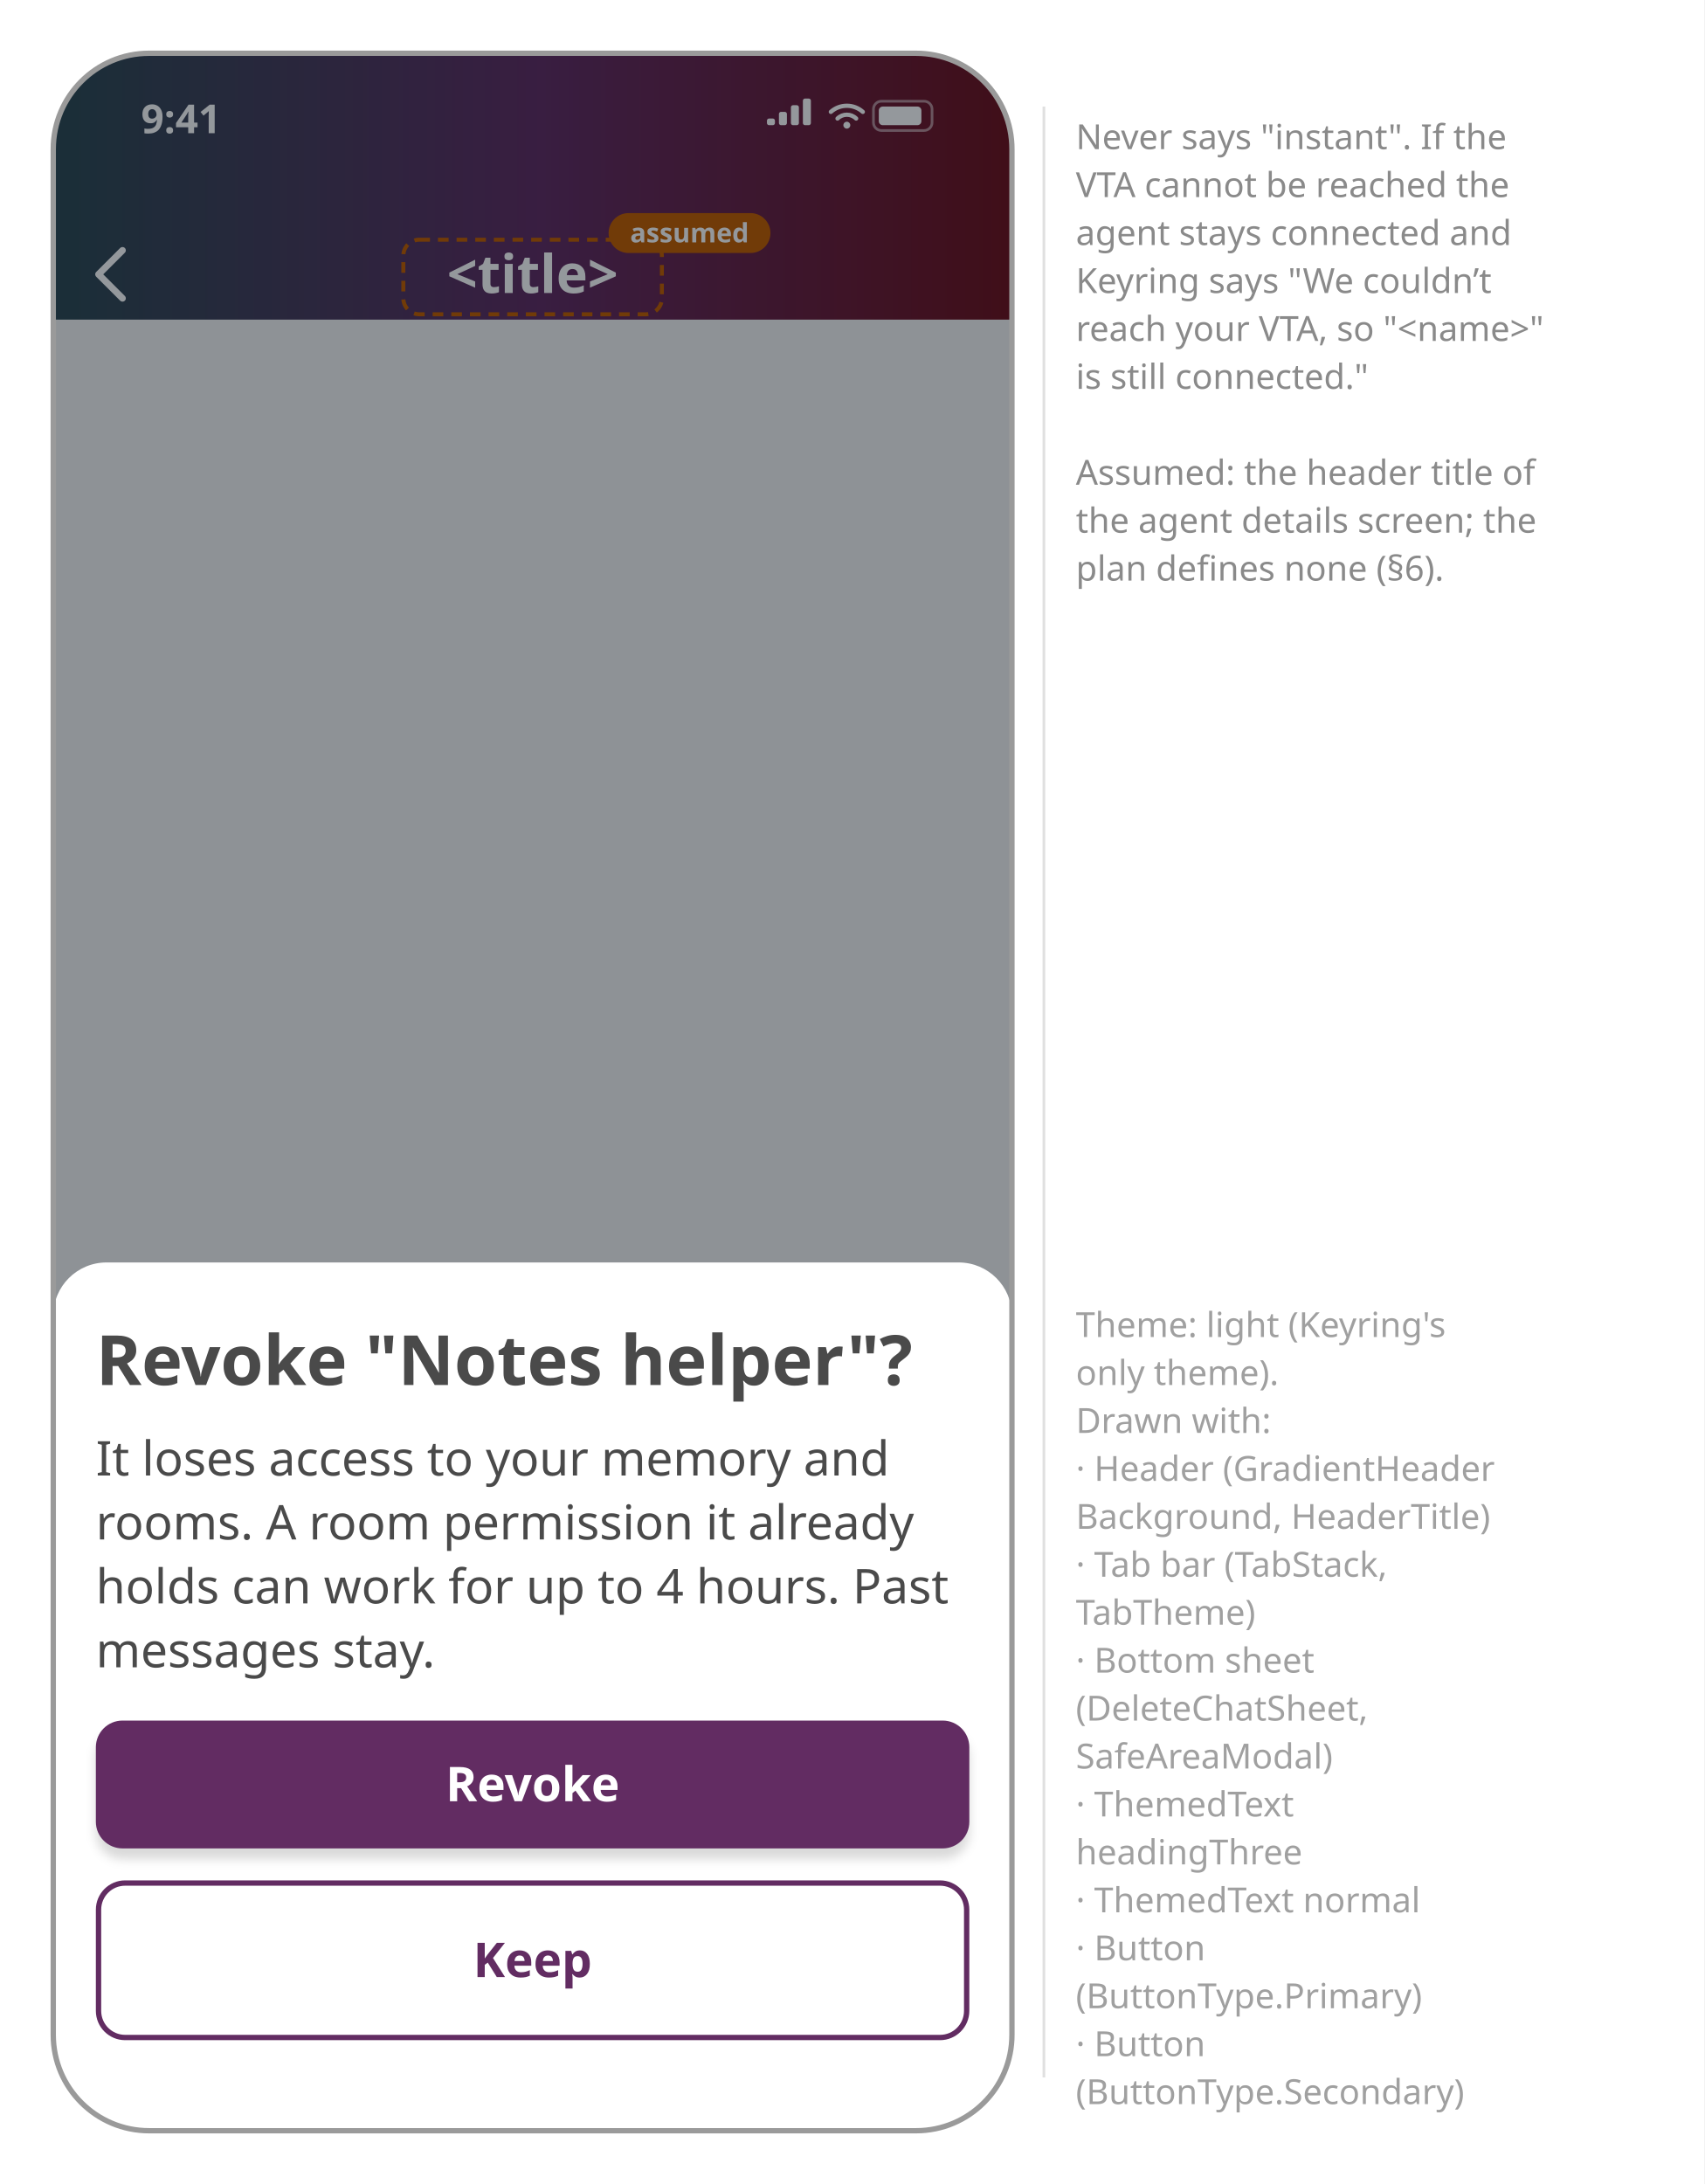
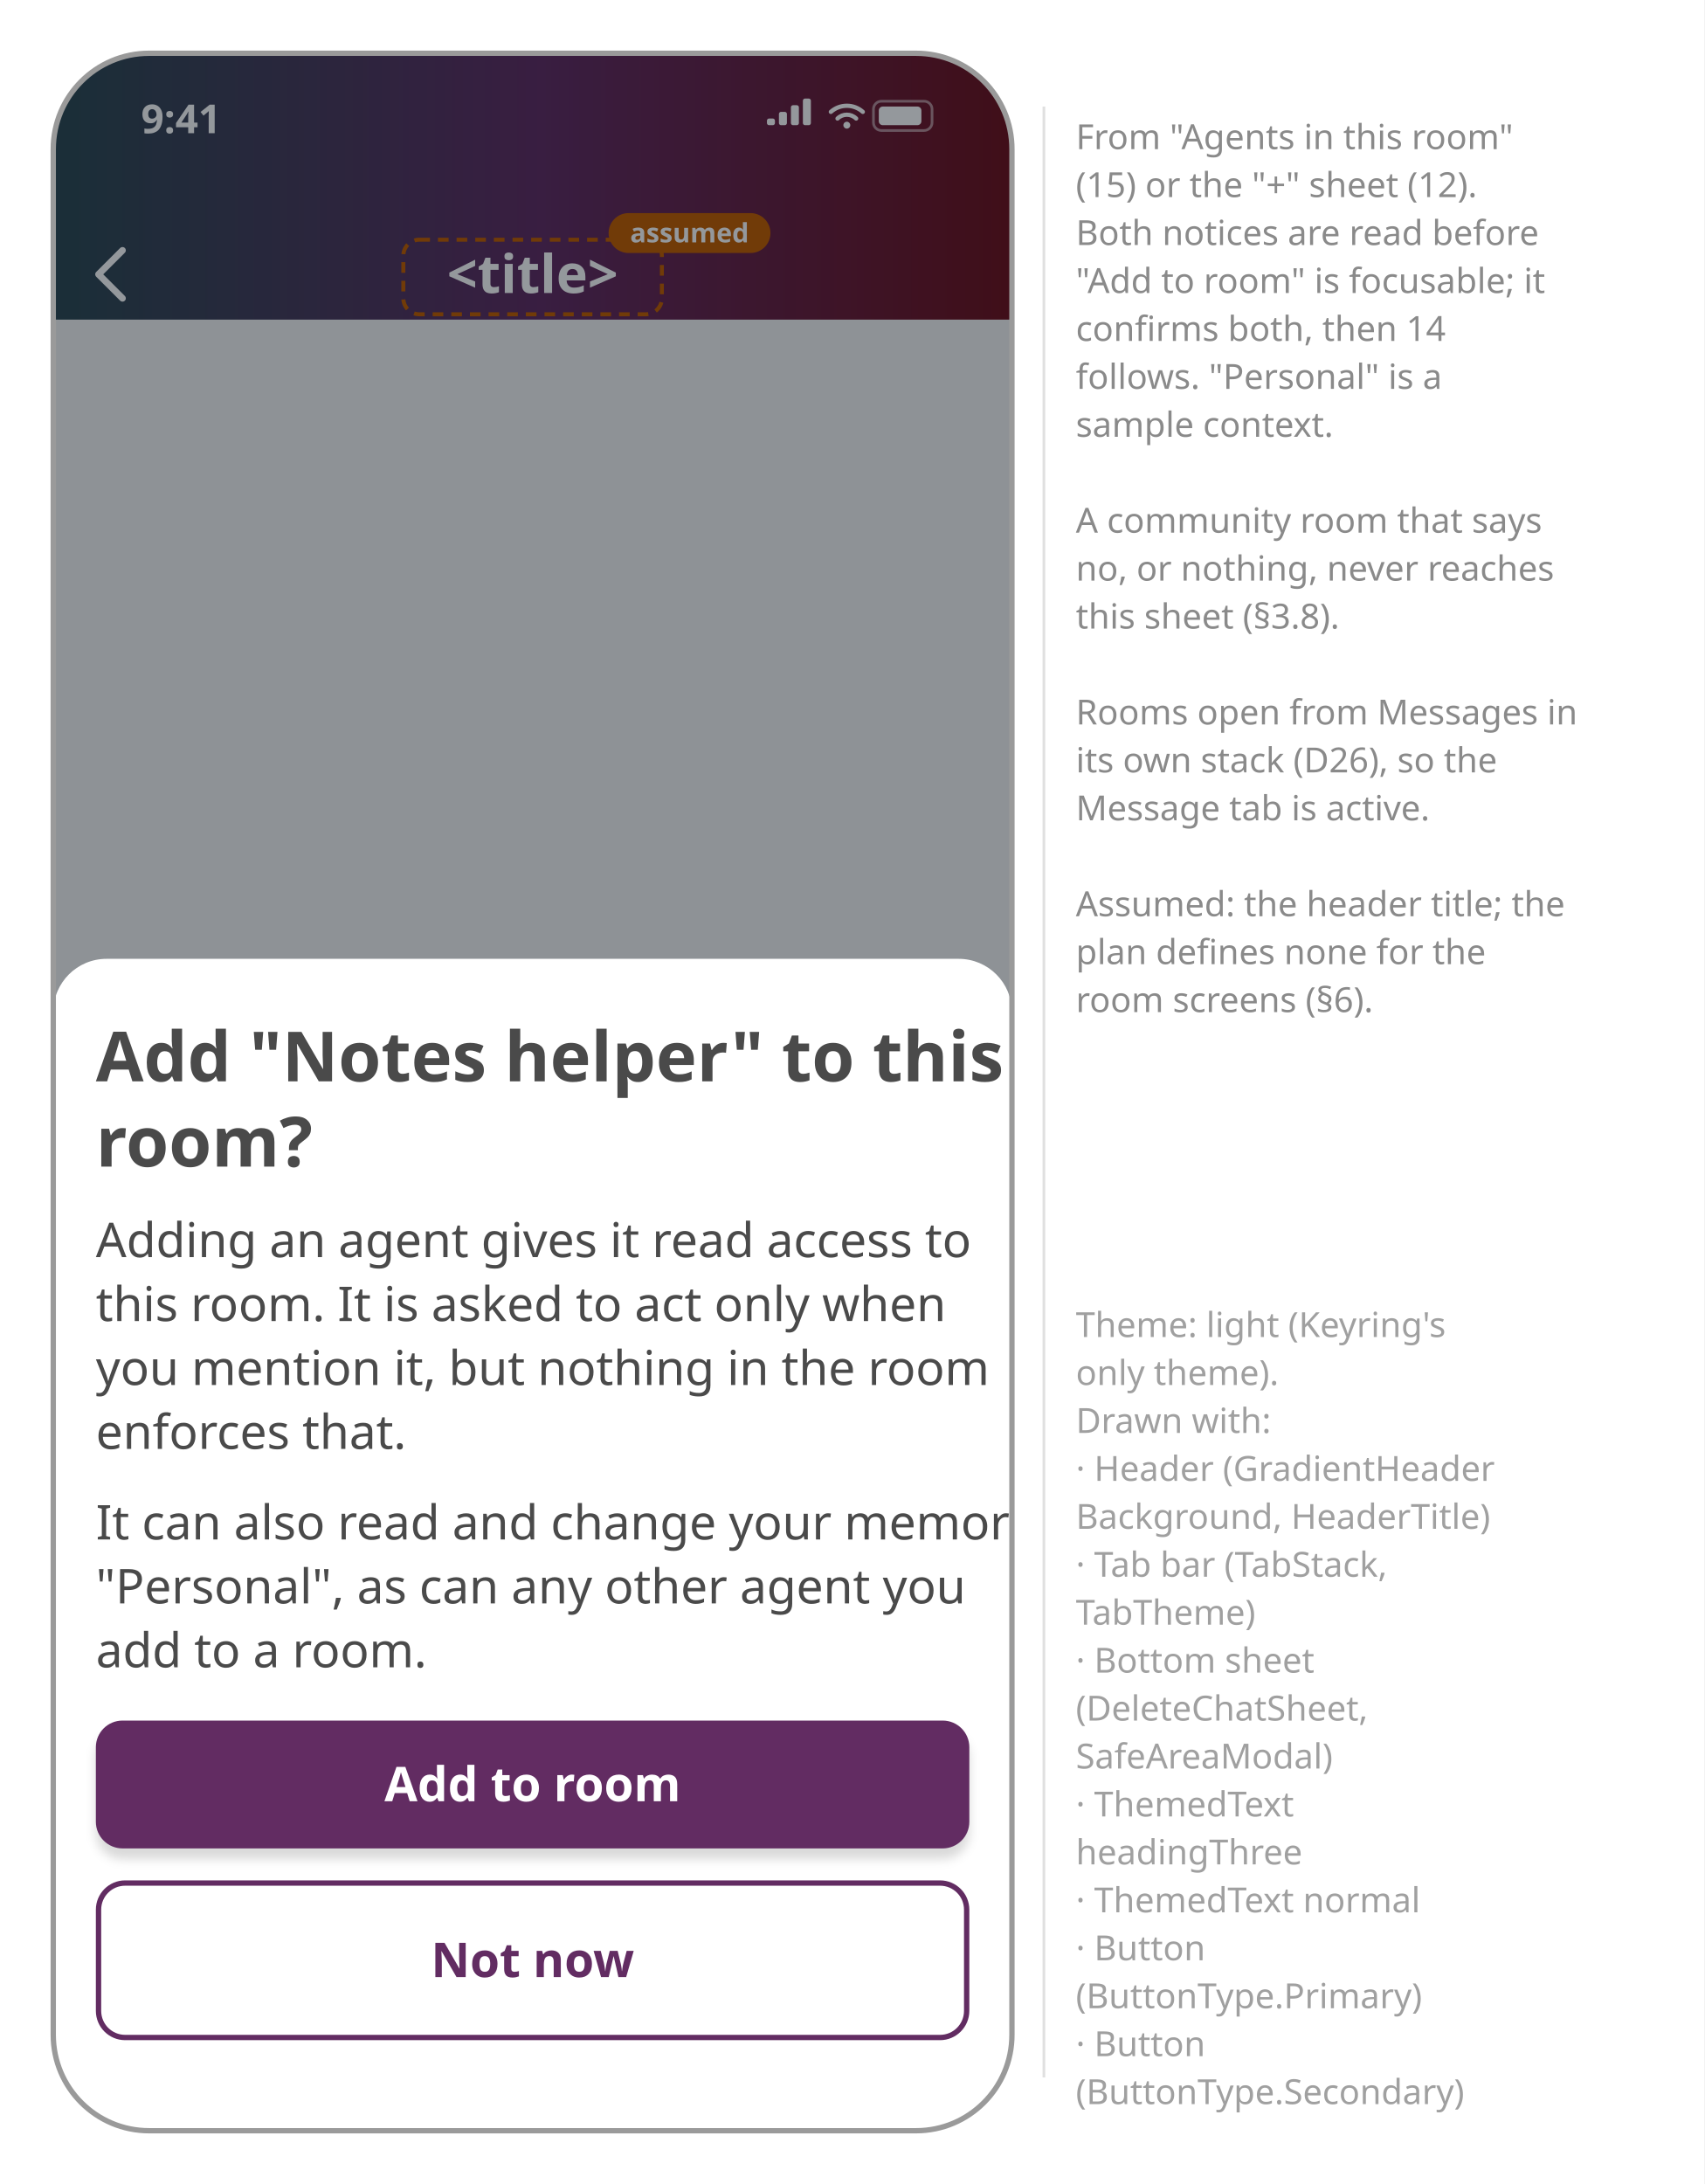
<svg xmlns="http://www.w3.org/2000/svg" width="640" height="820" viewBox="0 0 640 820" font-family="'Source Sans 3', 'SourceSans3-Regular', system-ui, sans-serif">
  <defs>
    <linearGradient id="kr-header" x1="0" y1="0" x2="1" y2="0">
      <stop offset="0.01" stop-color="#2E4953" />
      <stop offset="0.51" stop-color="#622C62" />
      <stop offset="1" stop-color="#6E121D" />
    </linearGradient>
    <filter id="kr-card-shadow" x="-10%" y="-30%" width="120%" height="160%">
      <feGaussianBlur stdDeviation="2" />
    </filter>
    <filter id="kr-button-shadow" x="-10%" y="-30%" width="120%" height="160%">
      <feGaussianBlur stdDeviation="2" />
    </filter>
    <clipPath id="kr-phone">
      <rect x="20" y="20" width="360" height="780" rx="36" />
    </clipPath>
  </defs>
  <rect width="640" height="820" fill="#FFFFFF" />
  <g clip-path="url(#kr-phone)">
    <rect x="20" y="20" width="360" height="780" fill="#F5F5F5" />
    <rect x="20" y="20" width="360" height="100" fill="url(#kr-header)" />
    <text x="68" y="50" font-family="system-ui, sans-serif" font-size="15" font-weight="600" fill="#FFFFFF" text-anchor="middle">9:41</text>
    <g fill="#FFFFFF">
      <rect x="288" y="44.5" width="3" height="2.5" rx="0.8" />
      <rect x="292.5" y="42" width="3" height="5" rx="0.8" />
      <rect x="297" y="39.5" width="3" height="7.5" rx="0.8" />
      <rect x="301.5" y="37" width="3" height="10" rx="0.8" />
    </g>
    <path d="M312 42 a9 9 0 0 1 12 0 M314.5 44.5 a5 5 0 0 1 7 0" fill="none" stroke="#FFFFFF" stroke-width="1.6" stroke-linecap="round" />
    <circle cx="318" cy="47" r="1.3" fill="#FFFFFF" />
    <rect x="328" y="38" width="22" height="11" rx="3" fill="none" stroke="#FFFFFF" stroke-opacity="0.5" />
    <rect x="330" y="40" width="16" height="7" rx="1.5" fill="#FFFFFF" />
    <path d="M46 94 l-9 9 l9 9" fill="none" stroke="#FFFFFF" stroke-width="2.5" stroke-linecap="round" stroke-linejoin="round" />
    <text x="200" y="110" font-family="system-ui, sans-serif" font-size="20" font-weight="700" fill="#FFFFFF" text-anchor="middle">&lt;title&gt;</text>
    <rect x="151.459" y="90" width="97.081" height="28" rx="6" fill="none" stroke="#C25E00" stroke-width="1.5" stroke-dasharray="4 3" />
    <rect x="228.541" y="80" width="60.778" height="15" rx="7.5" fill="#C25E00" />
    <text x="258.93" y="91" font-family="system-ui, sans-serif" font-size="10" font-weight="700" fill="#FFFFFF" text-anchor="middle">assumed</text>
    <rect x="20" y="711" width="360" height="89" fill="#010B13" />
    <g fill="none" stroke="#666666" stroke-width="1.7" stroke-linecap="round" stroke-linejoin="round">
      <circle cx="47" cy="726" r="4" />
      <path d="M40 739 a7 6 0 0 1 14 0" />
      <path d="M52 720 a4 4 0 1 1 1 7.6 M56 731 a6 6 0 0 1 4 6" />
    </g>
    <text x="50" y="757" font-size="10.7" fill="#666666" text-anchor="middle">Contacts</text>
-     <g fill="none" stroke="#666666" stroke-width="1.7" stroke-linecap="round" stroke-linejoin="round">
+     <g fill="none" stroke="#FFFFFF" stroke-width="1.7" stroke-linecap="round" stroke-linejoin="round">
      <path d="M101 722 h18 v13 h-11 l-4 4 v-4 h-3 z" />
      <path d="M105 727 h10 M105 731 h6" />
    </g>
-     <text x="110" y="757" font-size="11.6" fill="#666666" text-anchor="middle">Message</text>
+     <text x="110" y="757" font-size="11.0" font-weight="700" fill="#FFFFFF" text-anchor="middle">Message</text>
    <g fill="none" stroke="#666666" stroke-width="1.7" stroke-linecap="round" stroke-linejoin="round">
      <rect x="161" y="721" width="7" height="7" />
      <rect x="172" y="721" width="7" height="7" />
      <rect x="161" y="732" width="7" height="7" />
      <path d="M172 732 h3 v3 M179 732 v3 M175 739 h4" />
    </g>
    <text x="170" y="757" font-size="12.4" fill="#666666" text-anchor="middle">QR Code</text>
    <g fill="none" stroke="#666666" stroke-width="1.7" stroke-linecap="round" stroke-linejoin="round">
      <rect x="221" y="724" width="18" height="15" rx="2" />
      <path d="M223 724 l11 -4 l2 4 M233 731 h6 v4 h-6 z" />
    </g>
    <text x="230" y="757" font-size="14.0" fill="#666666" text-anchor="middle">Wallet</text>
-     <g fill="none" stroke="#FFFFFF" stroke-width="1.7" stroke-linecap="round" stroke-linejoin="round">
+     <g fill="none" stroke="#666666" stroke-width="1.7" stroke-linecap="round" stroke-linejoin="round">
      <path d="M290 720 l8 3 v6 c0 5 -4 8 -8 10 c-4 -2 -8 -5 -8 -10 v-6 z" />
      <circle cx="290" cy="729" r="2.5" />
      <path d="M286 735 a4 3 0 0 1 8 0" />
    </g>
-     <text x="290" y="757" font-size="10.1" font-weight="700" fill="#FFFFFF" text-anchor="middle">My Agent</text>
+     <text x="290" y="757" font-size="10.6" fill="#666666" text-anchor="middle">My Agent</text>
    <g fill="none" stroke="#666666" stroke-width="1.7" stroke-linecap="round" stroke-linejoin="round">
      <circle cx="350" cy="730" r="10" />
      <circle cx="350" cy="727" r="3.2" />
      <path d="M344 737 a6 5 0 0 1 12 0" />
    </g>
    <text x="350" y="757" font-size="14.0" fill="#666666" text-anchor="middle">Menu</text>
    <rect x="20" y="20" width="360" height="780" fill="rgba(1,11,19,0.42)" />
-     <path d="M20 494 a20 20 0 0 1 20 -20 h320 a20 20 0 0 1 20 20 V800 H20 Z" fill="#FFFFFF" />
+     <path d="M20 380 a20 20 0 0 1 20 -20 h320 a20 20 0 0 1 20 20 V800 H20 Z" fill="#FFFFFF" />
    <text font-size="26" font-weight="700" fill="#4A4A4A">
-       <tspan x="36" y="520">Revoke "Notes helper"?</tspan>
+       <tspan x="36" y="406">Add "Notes helper" to this</tspan>
+       <tspan x="36" dy="32">room?</tspan>
    </text>
    <text font-size="18" fill="#4A4A4A">
-       <tspan x="36" y="554">It loses access to your memory and</tspan>
-       <tspan x="36" dy="24">rooms. A room permission it already</tspan>
-       <tspan x="36" dy="24">holds can work for up to 4 hours. Past</tspan>
-       <tspan x="36" dy="24">messages stay.</tspan>
+       <tspan x="36" y="472">Adding an agent gives it read access to</tspan>
+       <tspan x="36" dy="24">this room. It is asked to act only when</tspan>
+       <tspan x="36" dy="24">you mention it, but nothing in the room</tspan>
+       <tspan x="36" dy="24">enforces that.</tspan>
+     </text>
+     <text font-size="18" fill="#4A4A4A">
+       <tspan x="36" y="578">It can also read and change your memory</tspan>
+       <tspan x="36" dy="24">"Personal", as can any other agent you</tspan>
+       <tspan x="36" dy="24">add to a room.</tspan>
    </text>
    <rect x="36" y="650" width="328" height="48" rx="10" fill="#000000" fill-opacity="0.15" filter="url(#kr-button-shadow)" />
    <rect x="36" y="646" width="328" height="48" rx="10" fill="#622C62" />
-     <text x="200" y="676.3" font-size="18" font-weight="700" fill="#FFFFFF" text-anchor="middle">Revoke</text>
+     <text x="200" y="676.3" font-size="18" font-weight="700" fill="#FFFFFF" text-anchor="middle">Add to room</text>
    <rect x="37" y="707" width="326" height="58" rx="10" fill="none" stroke="#622C62" stroke-width="2" />
-     <text x="200" y="742.3" font-size="18" font-weight="700" fill="#622C62" text-anchor="middle">Keep</text>
+     <text x="200" y="742.3" font-size="18" font-weight="700" fill="#622C62" text-anchor="middle">Not now</text>
    <rect x="140" y="788" width="120" height="5" rx="2.5" fill="#FFFFFF" opacity="0.6" />
  </g>
  <rect x="20" y="20" width="360" height="780" rx="36" fill="none" stroke="#9A9A9A" stroke-width="2" />
  <line x1="392" y1="40" x2="392" y2="780" stroke="#E0E0E0" stroke-width="1" />
  <text font-family="system-ui, sans-serif" font-size="13" fill="#8A8A8A">
-     <tspan x="404" y="56">Never says "instant". If the</tspan>
-     <tspan x="404" dy="18">VTA cannot be reached the</tspan>
-     <tspan x="404" dy="18">agent stays connected and</tspan>
-     <tspan x="404" dy="18">Keyring says "We couldn’t</tspan>
-     <tspan x="404" dy="18">reach your VTA, so "&lt;name&gt;"</tspan>
-     <tspan x="404" dy="18">is still connected."</tspan>
+     <tspan x="404" y="56">From "Agents in this room"</tspan>
+     <tspan x="404" dy="18">(15) or the "+" sheet (12).</tspan>
+     <tspan x="404" dy="18">Both notices are read before</tspan>
+     <tspan x="404" dy="18">"Add to room" is focusable; it</tspan>
+     <tspan x="404" dy="18">confirms both, then 14</tspan>
+     <tspan x="404" dy="18">follows. "Personal" is a</tspan>
+     <tspan x="404" dy="18">sample context.</tspan>
    <tspan x="404" dy="18"> </tspan>
-     <tspan x="404" dy="18">Assumed: the header title of</tspan>
-     <tspan x="404" dy="18">the agent details screen; the</tspan>
-     <tspan x="404" dy="18">plan defines none (§6).</tspan>
+     <tspan x="404" dy="18">A community room that says</tspan>
+     <tspan x="404" dy="18">no, or nothing, never reaches</tspan>
+     <tspan x="404" dy="18">this sheet (§3.8).</tspan>
+     <tspan x="404" dy="18"> </tspan>
+     <tspan x="404" dy="18">Rooms open from Messages in</tspan>
+     <tspan x="404" dy="18">its own stack (D26), so the</tspan>
+     <tspan x="404" dy="18">Message tab is active.</tspan>
+     <tspan x="404" dy="18"> </tspan>
+     <tspan x="404" dy="18">Assumed: the header title; the</tspan>
+     <tspan x="404" dy="18">plan defines none for the</tspan>
+     <tspan x="404" dy="18">room screens (§6).</tspan>
    <tspan x="404" dy="18"> </tspan>
  </text>
  <text font-family="system-ui, sans-serif" font-size="13" fill="#A0A0A0">
    <tspan x="404" y="502">Theme: light (Keyring's</tspan>
    <tspan x="404" dy="18">   only theme).</tspan>
    <tspan x="404" dy="18">Drawn with:</tspan>
    <tspan x="404" dy="18">· Header (GradientHeader</tspan>
    <tspan x="404" dy="18">   Background, HeaderTitle)</tspan>
    <tspan x="404" dy="18">· Tab bar (TabStack,</tspan>
    <tspan x="404" dy="18">   TabTheme)</tspan>
    <tspan x="404" dy="18">· Bottom sheet</tspan>
    <tspan x="404" dy="18">   (DeleteChatSheet,</tspan>
    <tspan x="404" dy="18">   SafeAreaModal)</tspan>
    <tspan x="404" dy="18">· ThemedText</tspan>
    <tspan x="404" dy="18">   headingThree</tspan>
    <tspan x="404" dy="18">· ThemedText normal</tspan>
    <tspan x="404" dy="18">· Button</tspan>
    <tspan x="404" dy="18">   (ButtonType.Primary)</tspan>
    <tspan x="404" dy="18">· Button</tspan>
    <tspan x="404" dy="18">   (ButtonType.Secondary)</tspan>
  </text>
</svg>
